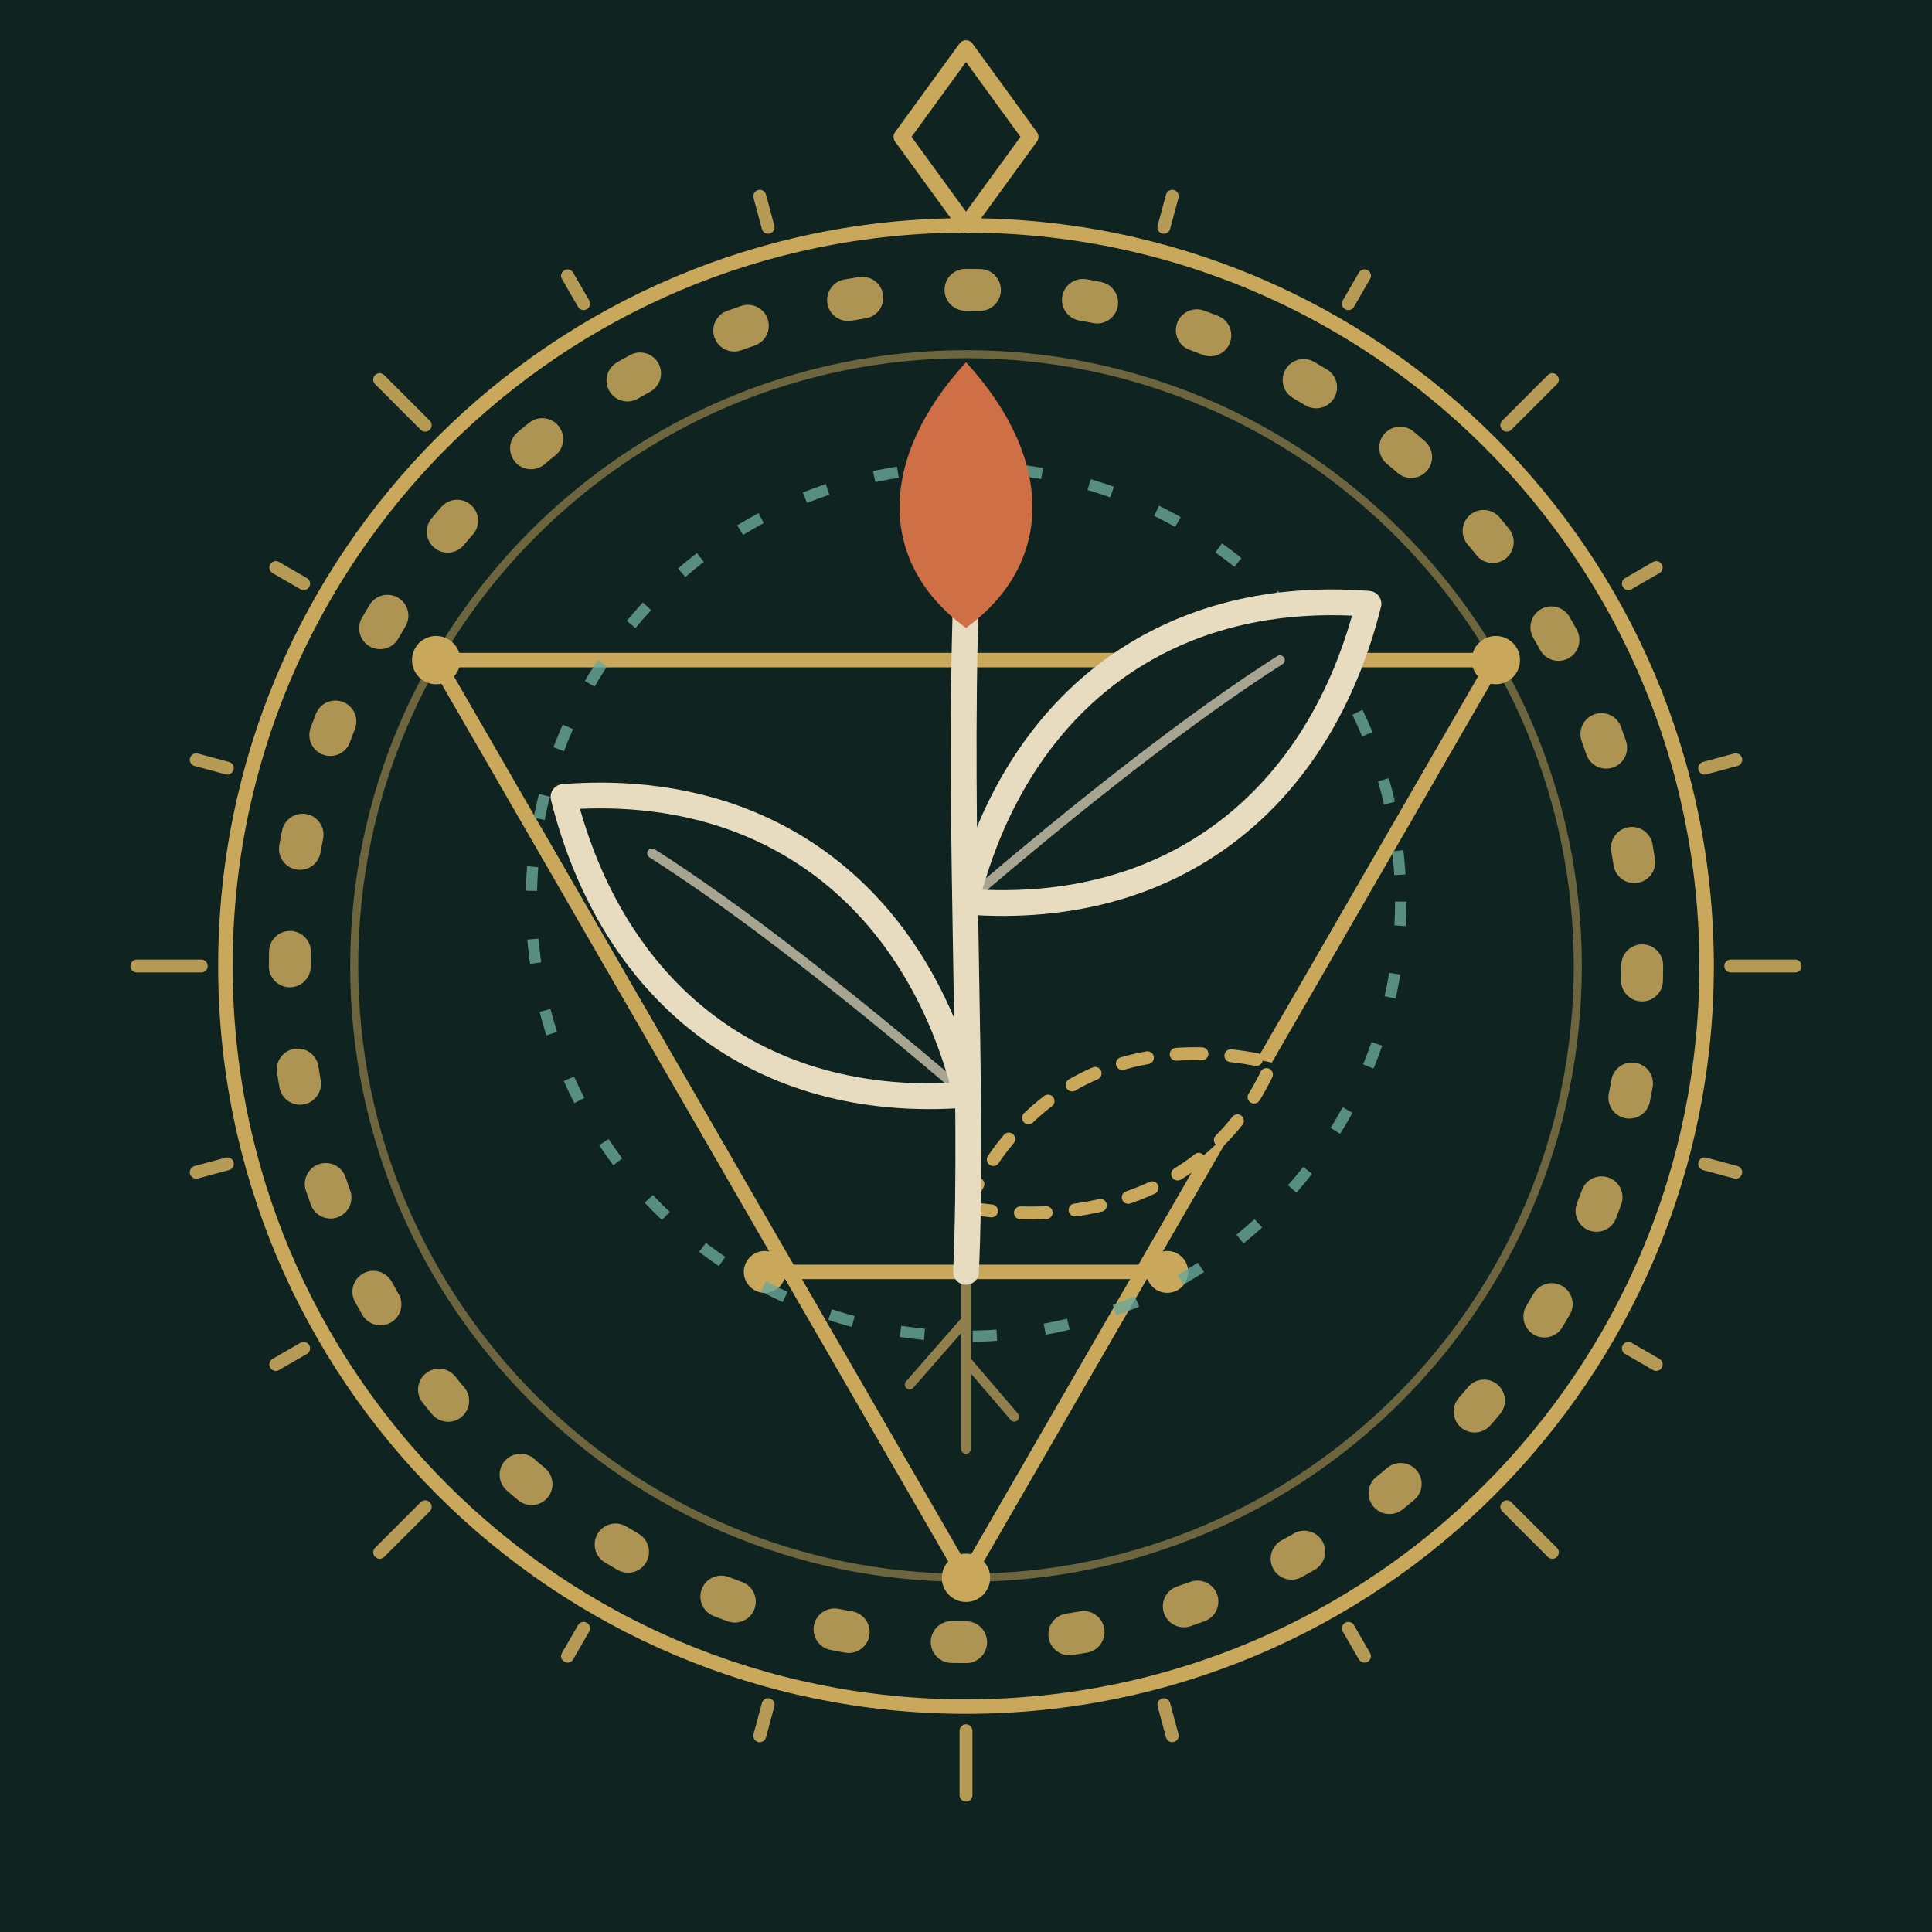
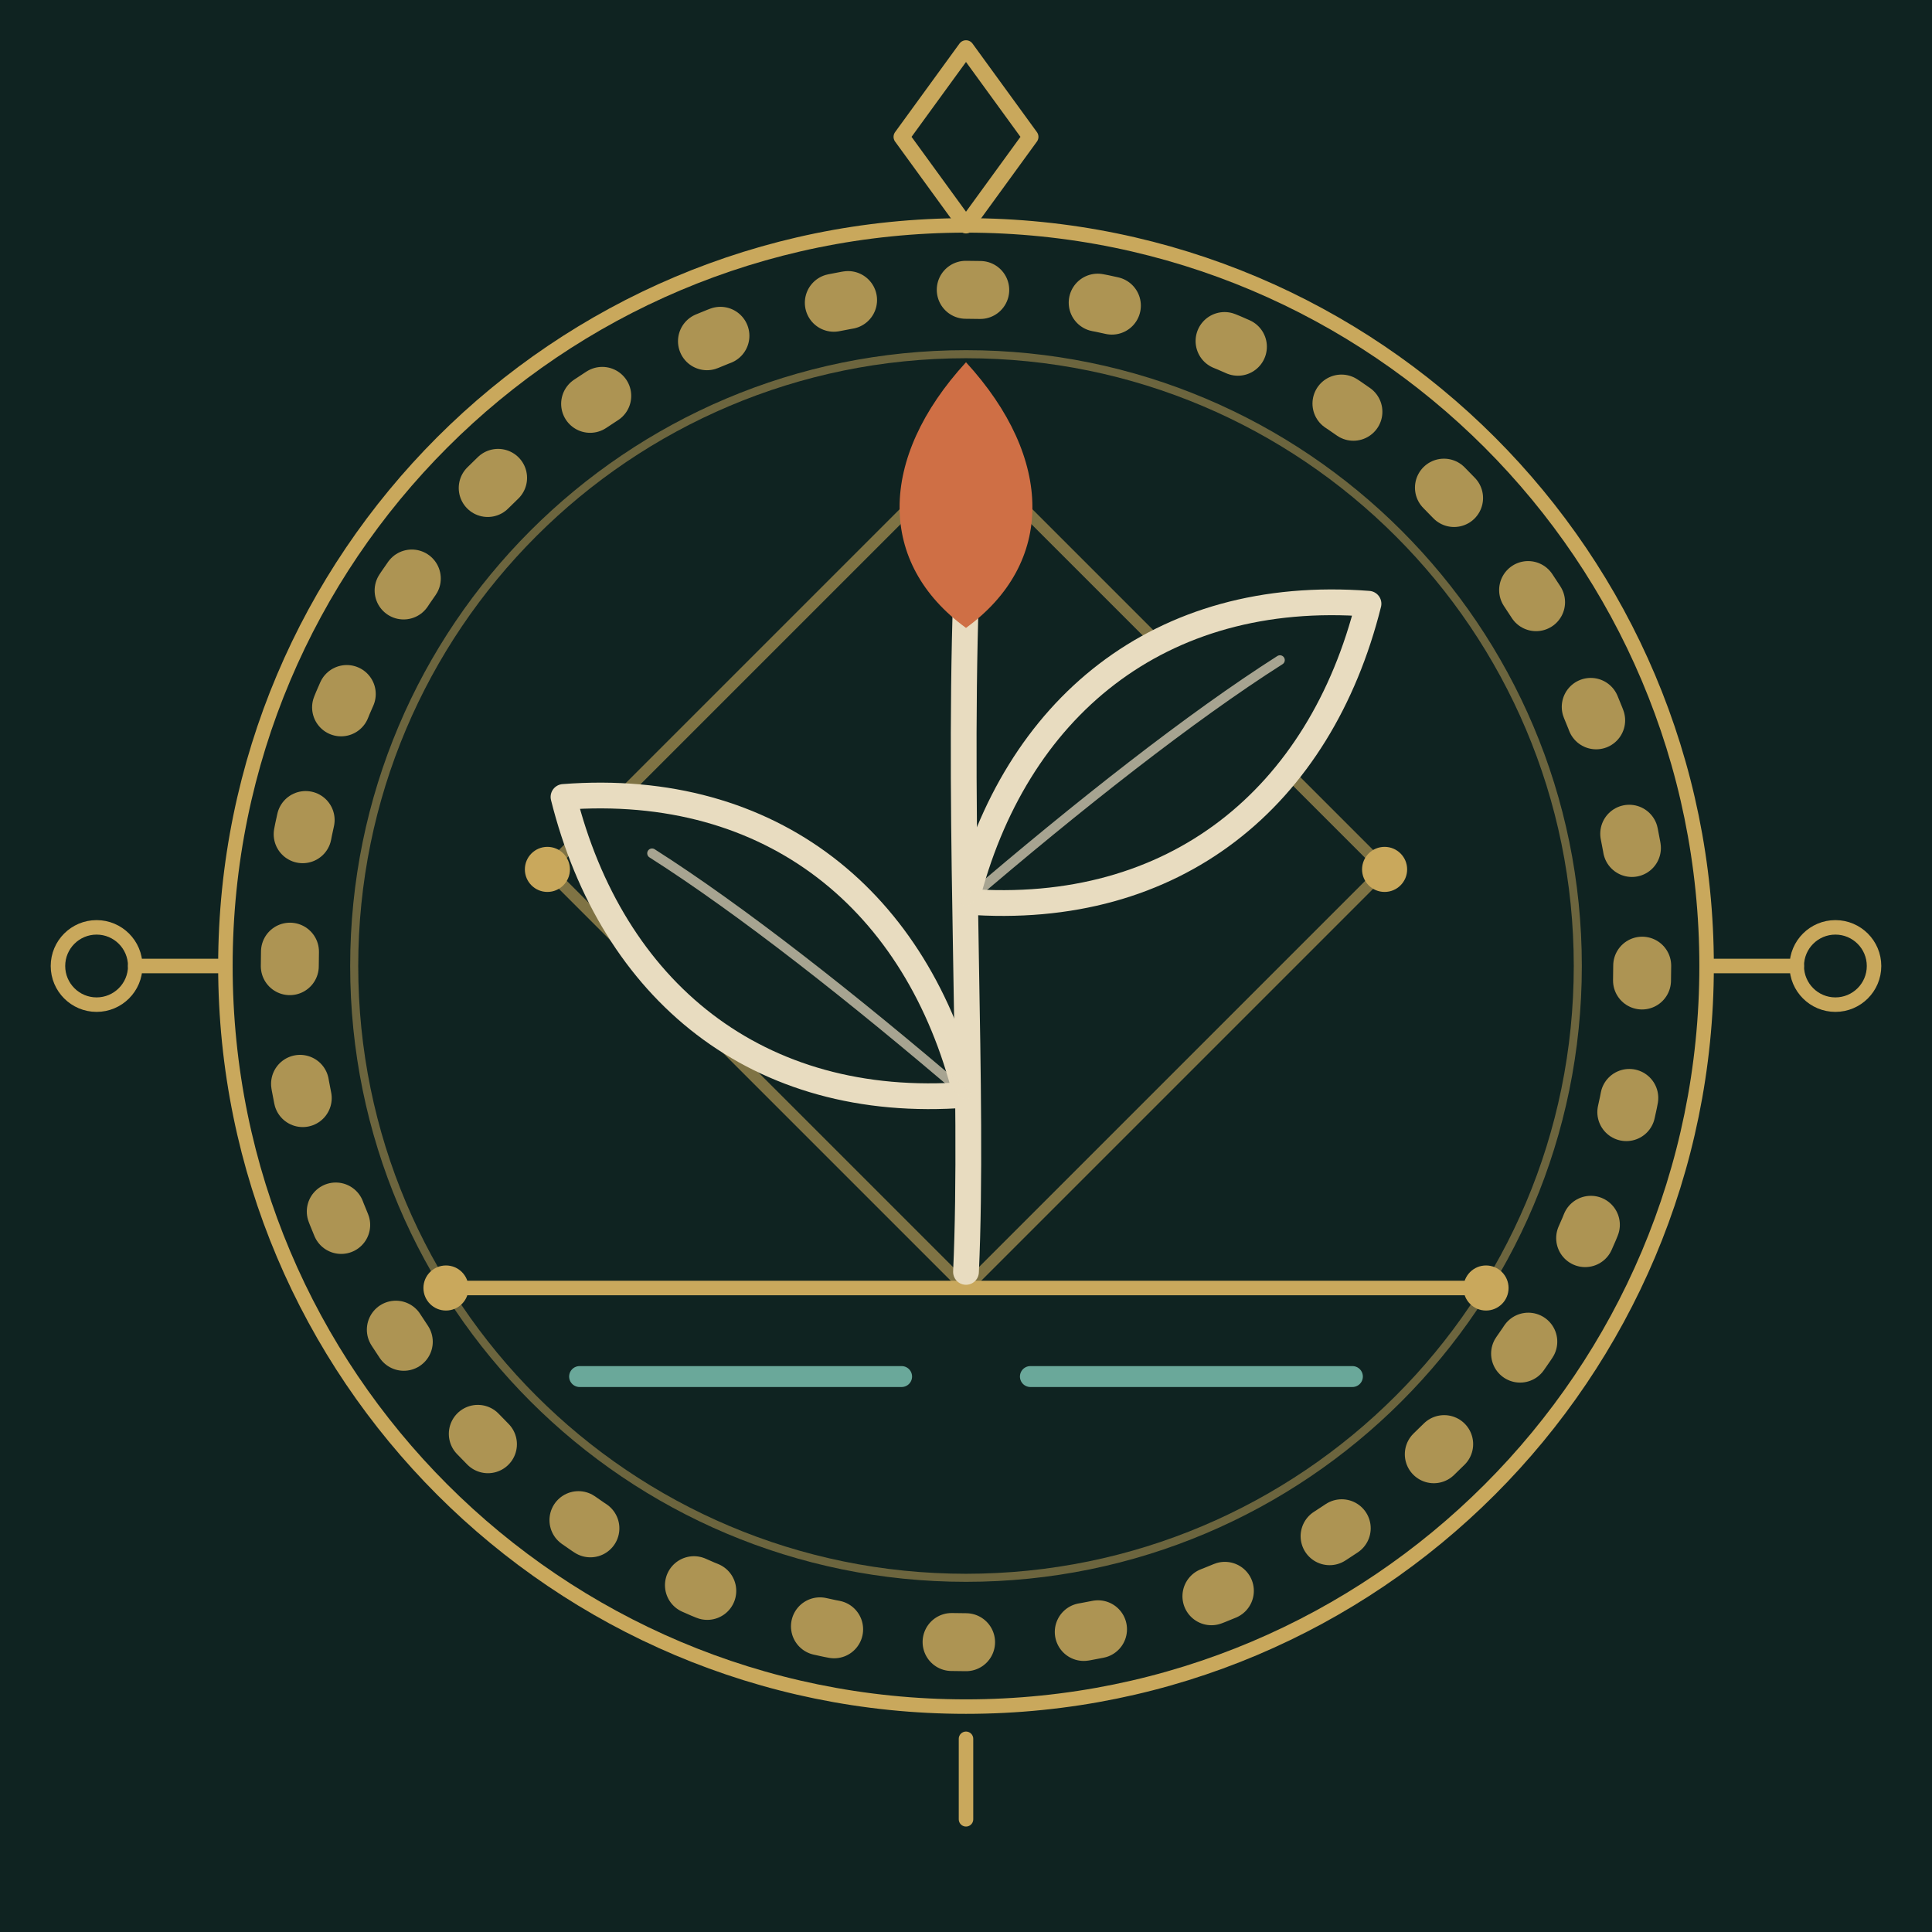
<svg xmlns="http://www.w3.org/2000/svg" width="1024" height="1024" viewBox="0 0 120 120">
  <rect x="0" y="0" width="120" height="120" fill="#0f2321" />
  <g fill="none" stroke="#c9a85c" stroke-linecap="round">
    <circle cx="60" cy="60" r="46" stroke-width=".9" />
-     <circle cx="60" cy="60" r="42" stroke-width="2.6" stroke-dasharray=".9 6.43" opacity=".85" />
+     <circle cx="60" cy="60" r="42" stroke-width="3.6" stroke-dasharray=".9 7.347" opacity=".85" />
    <circle cx="60" cy="60" r="38" stroke-width=".5" opacity=".5" />
-     <g stroke-width=".8" opacity=".9">
-       <path d="M72.29 14.12 L72.81 12.19" />
-       <path d="M83.75 18.86 L84.75 17.13" />
-       <path d="M93.59 26.41 L96.42 23.58" />
-       <path d="M101.14 36.25 L102.87 35.25" />
-       <path d="M105.88 47.71 L107.81 47.19" />
-       <path d="M107.50 60.00 L111.50 60.00" />
-       <path d="M105.88 72.29 L107.81 72.81" />
-       <path d="M101.14 83.75 L102.87 84.75" />
-       <path d="M93.59 93.59 L96.42 96.42" />
-       <path d="M83.75 101.14 L84.75 102.87" />
-       <path d="M72.29 105.88 L72.81 107.81" />
-       <path d="M60.00 107.50 L60.00 111.50" />
-       <path d="M47.71 105.88 L47.19 107.81" />
-       <path d="M36.25 101.14 L35.25 102.87" />
-       <path d="M26.41 93.59 L23.58 96.42" />
-       <path d="M18.86 83.75 L17.13 84.75" />
-       <path d="M14.12 72.29 L12.19 72.81" />
-       <path d="M12.50 60.00 L8.50 60.00" />
-       <path d="M14.12 47.71 L12.19 47.19" />
-       <path d="M18.86 36.25 L17.13 35.25" />
-       <path d="M26.41 26.41 L23.58 23.58" />
-       <path d="M36.25 18.86 L35.25 17.13" />
-       <path d="M47.71 14.12 L47.19 12.19" />
-     </g>
-     <polygon points="60.00,98.00 92.91,41.00 27.09,41.00" stroke-width=".9" stroke-linejoin="round" />
-     <path d="M47.5 79 H72.5" stroke-width=".9" />
-     <path d="M60 79 V90 M60 82 L56.5 86 M60 84.5 L63 88" stroke-width=".6" opacity=".7" />
+     <path d="M60 108 V113" stroke-width=".9" />
  </g>
+   <g fill="none" stroke="#c9a85c" stroke-width=".9" stroke-linecap="round">
+     <path d="M27.7 80 H92.3 M106 60 H111.6 M14 60 H8.4" />
+     <circle cx="114" cy="60" r="2.4" />
+     <circle cx="6" cy="60" r="2.4" />
+   </g>
+   <path d="M36 85.5 H56 M64 85.5 H84" fill="none" stroke="#6aa89a" stroke-width="1.3" stroke-linecap="round" />
+   <path d="M60 28 L86 54 L60 80 L34 54 Z" fill="none" stroke="#c9a85c" stroke-width=".7" stroke-linejoin="round" opacity=".6" />
  <g fill="#c9a85c">
-     <circle cx="60.00" cy="98.00" r="1.5" />
-     <circle cx="92.91" cy="41.00" r="1.5" />
-     <circle cx="27.09" cy="41.00" r="1.5" />
-     <circle cx="47.5" cy="79" r="1.3" />
-     <circle cx="72.5" cy="79" r="1.3" />
+     <circle cx="27.7" cy="80" r="1.4" />
+     <circle cx="92.3" cy="80" r="1.4" />
+     <circle cx="34" cy="54" r="1.4" />
+     <circle cx="86" cy="54" r="1.4" />
  </g>
  <g id="marker">
    <path d="M60 3 L64 8.5 L60 14 L56 8.5 Z" fill="#0f2321" stroke="#c9a85c" stroke-width="1" stroke-linejoin="round" />
  </g>
-   <circle cx="60" cy="56" r="27" fill="none" stroke="#6aa89a" stroke-width=".7" stroke-dasharray="1.5 3" opacity=".8" />
-   <path d="M60 75 C 69 76.5, 76 73, 79 66 C 70 64, 63.5 67.5, 60 75 Z" fill="#0f2321" stroke="#c9a85c" stroke-width=".8" stroke-dasharray="1.6 1.8" stroke-linecap="round" stroke-linejoin="round" />
  <g fill="none" stroke="#e8dcc0" stroke-width="1.6" stroke-linecap="round" stroke-linejoin="round">
    <path d="M60 79 C 60.5 68, 59.5 52, 60 37" />
    <path d="M60 68 C 47 69, 38 61.5, 35 49.5 C 48 48.5, 57 56, 60 68 Z" fill="#0f2321" />
    <path d="M60 56 C 73 57, 82 49.5, 85 37.5 C 72 36.5, 63 44, 60 56 Z" fill="#0f2321" />
    <path d="M60 68 C 53 62, 46 56.5, 40.5 53 M60 56 C 67 50, 74 44.5, 79.5 41" stroke-width=".6" opacity=".7" />
  </g>
  <path d="M60 22.5 C 65.5 28.5, 65.5 35, 60 39 C 54.5 35, 54.5 28.5, 60 22.5 Z" fill="#cf6f45" />
</svg>
